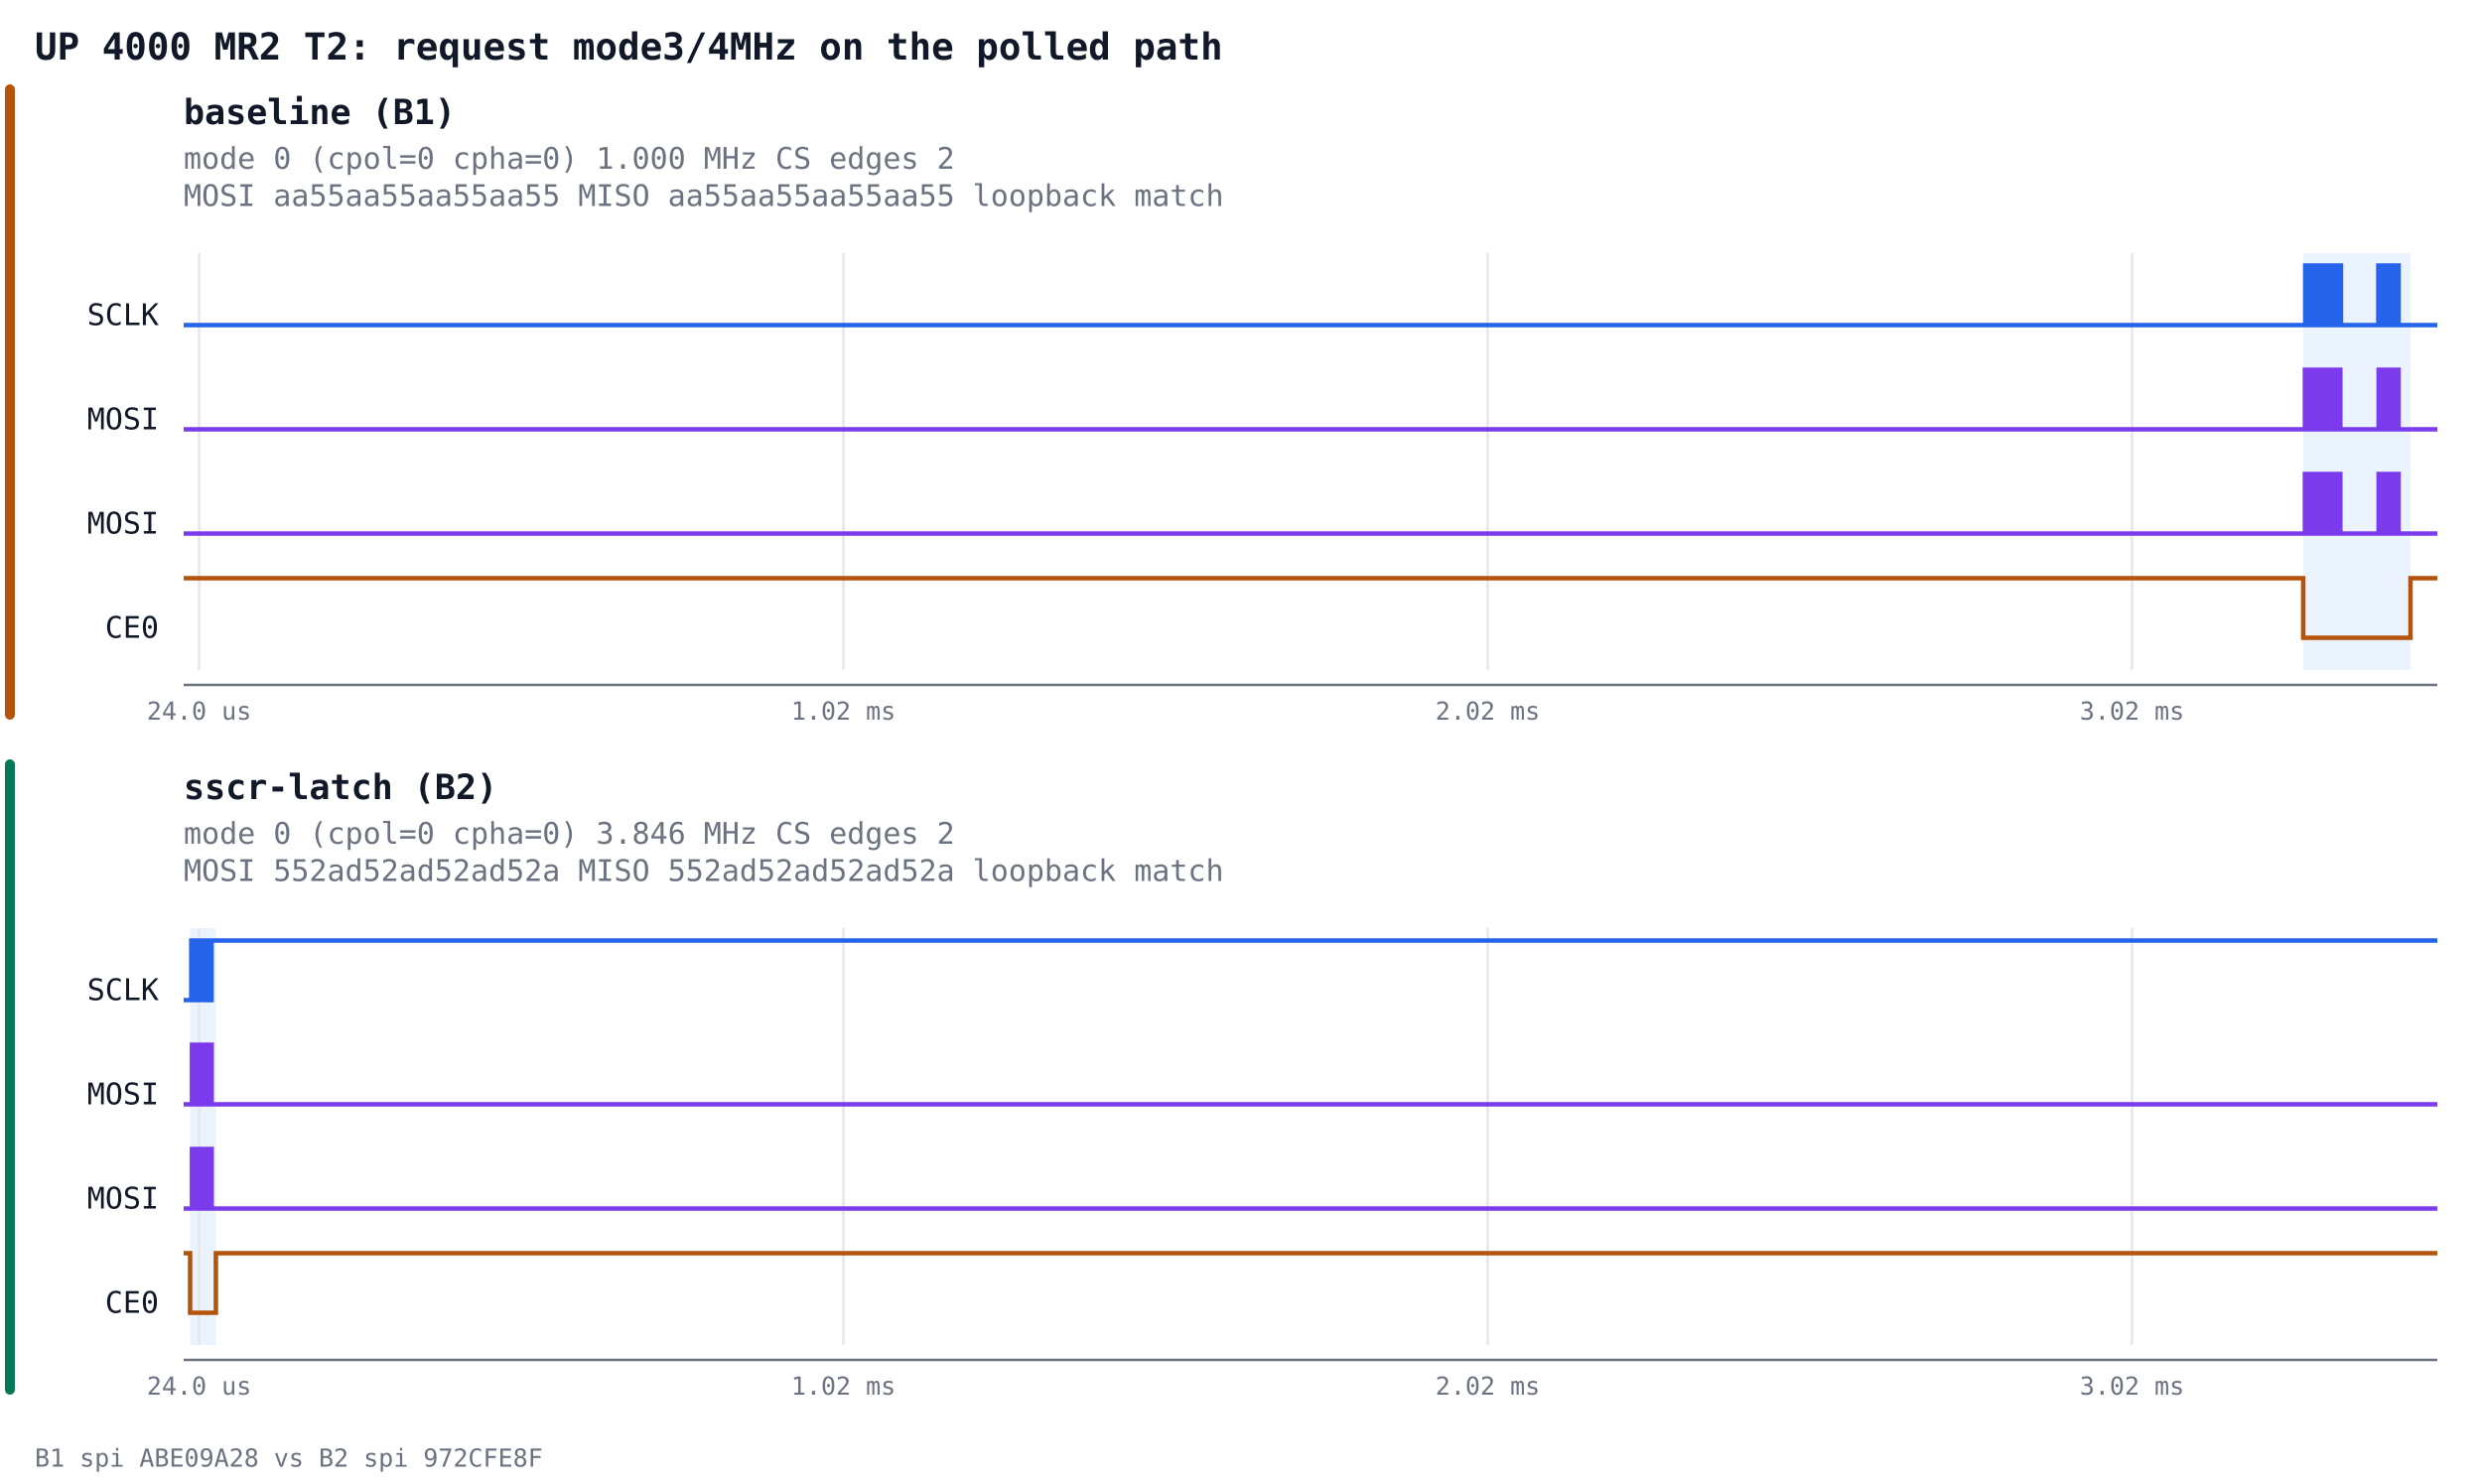
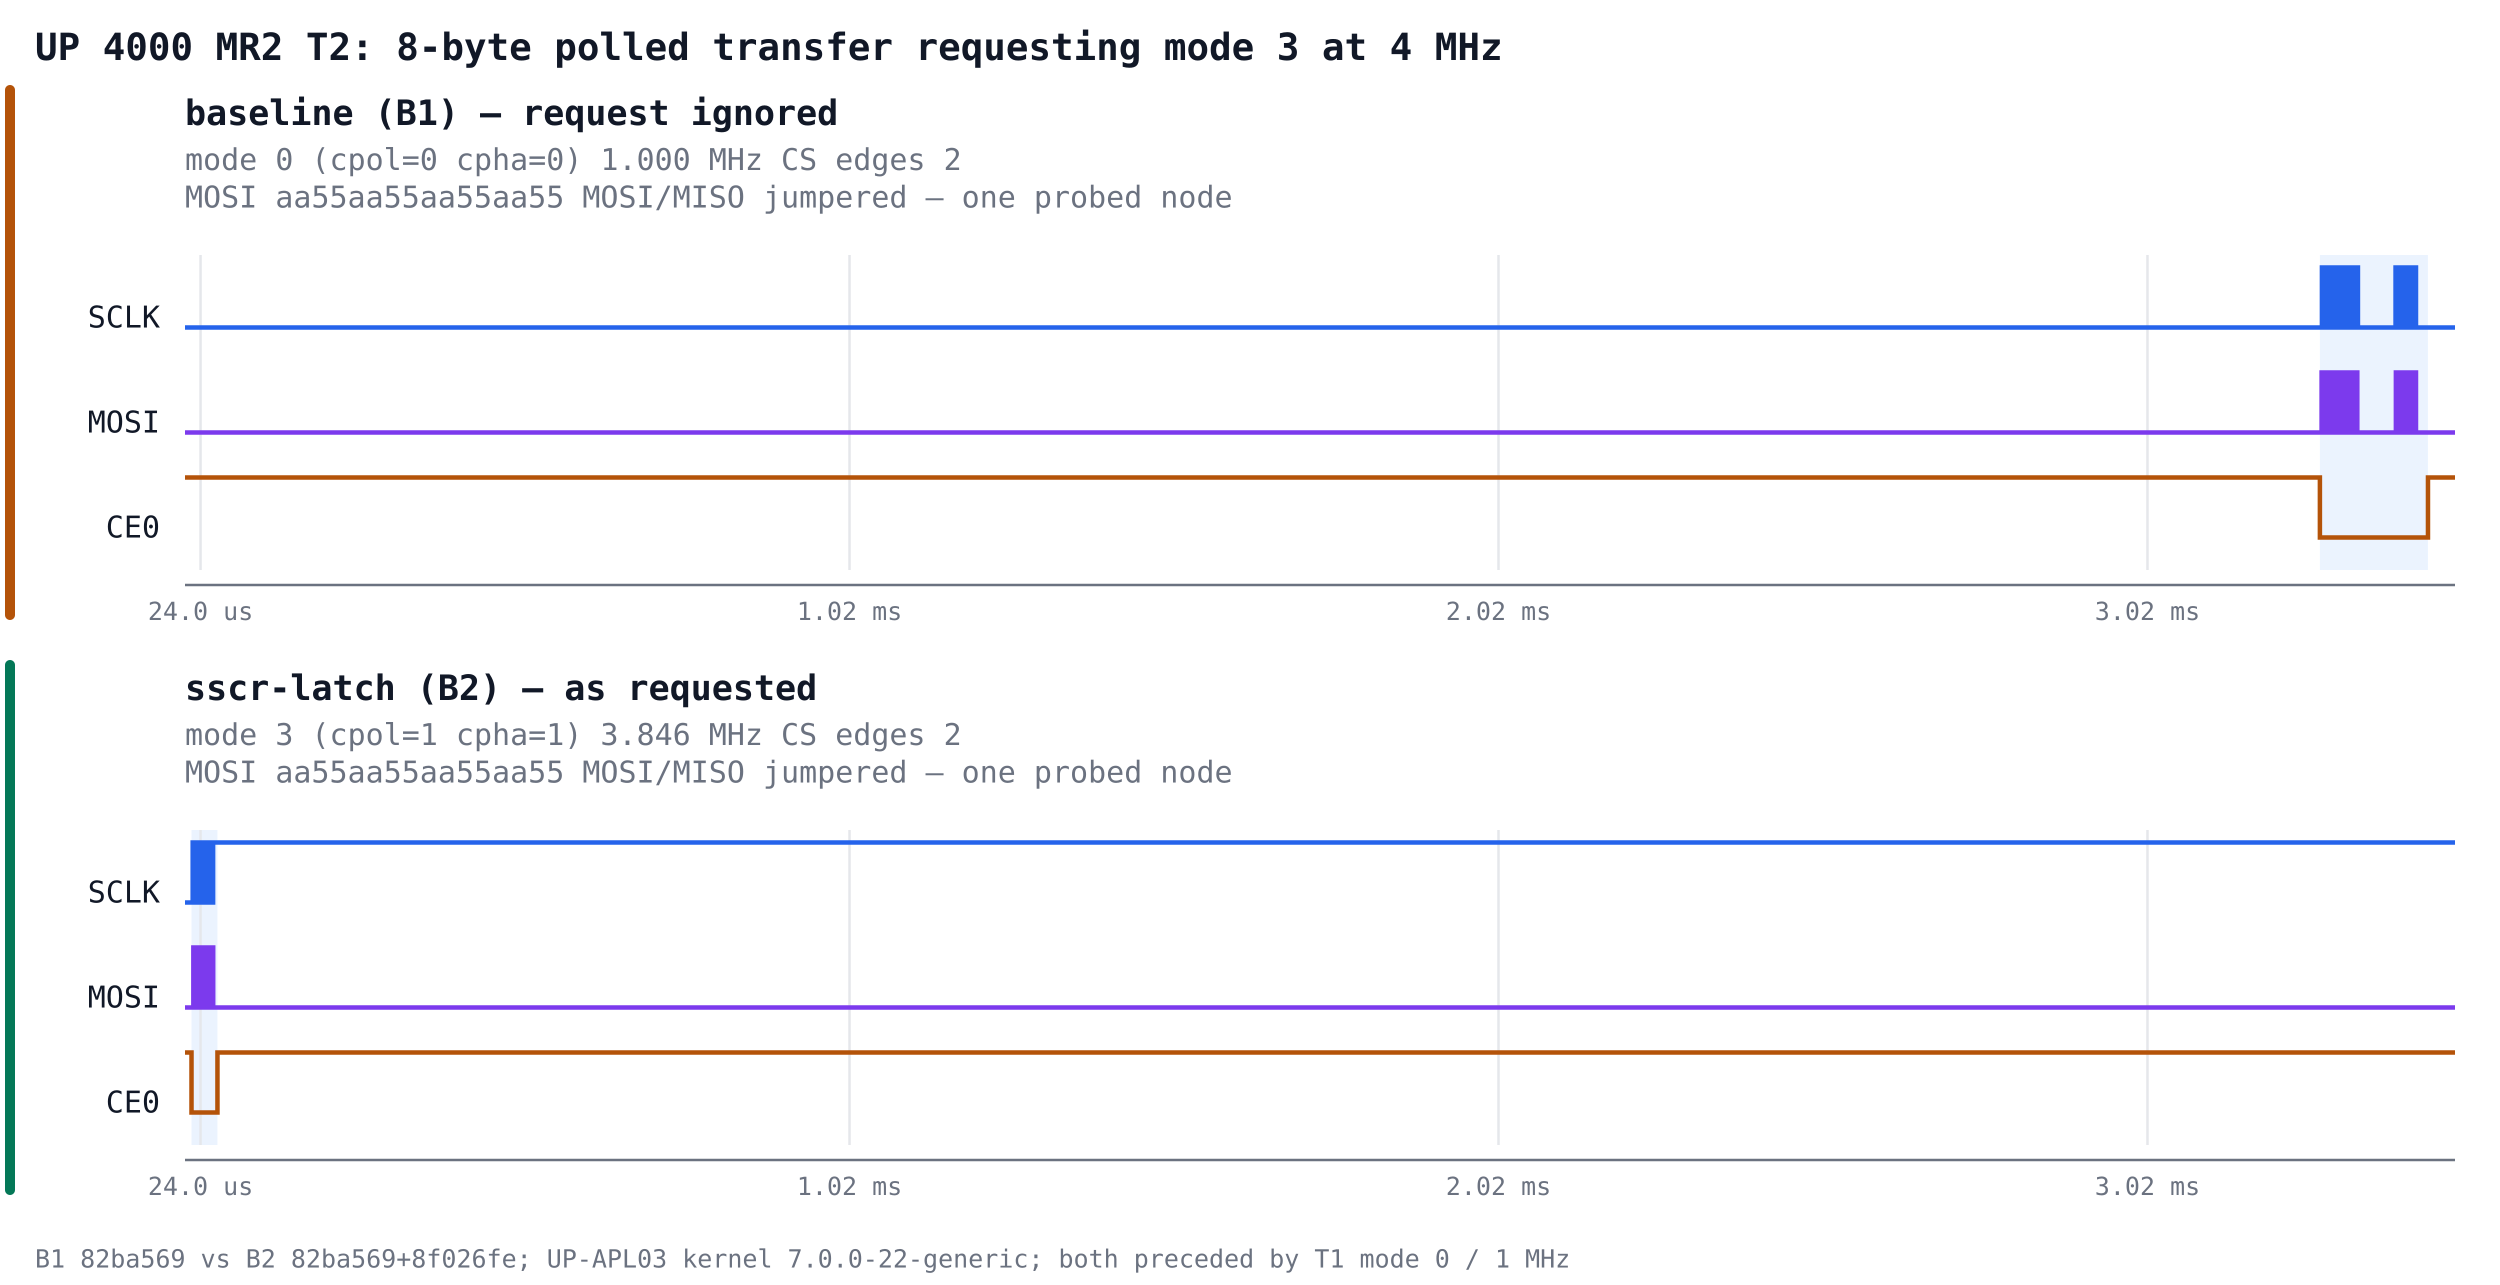
- <svg xmlns="http://www.w3.org/2000/svg" width="1000" height="598" viewBox="0 0 1000 598" role="img" aria-label="UP 4000 MR2 T2: request mode3/4MHz on the polled path">
-   <rect width="1000" height="598" fill="#ffffff" />
-   <text x="14" y="24" font-family="ui-monospace, SFMono-Regular, Menlo, Consolas, monospace" font-size="15" font-weight="700" fill="#111827">UP 4000 MR2 T2: request mode3/4MHz on the polled path</text>
-   <rect x="2" y="34" width="4" height="256" fill="#b45309" rx="2" />
-   <text x="74" y="50" font-family="ui-monospace, SFMono-Regular, Menlo, Consolas, monospace" font-size="14" font-weight="700" fill="#111827">baseline (B1)</text>
+ <svg xmlns="http://www.w3.org/2000/svg" width="1000" height="514" viewBox="0 0 1000 514" role="img" aria-label="UP 4000 MR2 T2: 8-byte polled transfer requesting mode 3 at 4 MHz">
+   <rect width="1000" height="514" fill="#ffffff" />
+   <text x="14" y="24" font-family="ui-monospace, SFMono-Regular, Menlo, Consolas, monospace" font-size="15" font-weight="700" fill="#111827">UP 4000 MR2 T2: 8-byte polled transfer requesting mode 3 at 4 MHz</text>
+   <rect x="2" y="34" width="4" height="214" fill="#b45309" rx="2" />
+   <text x="74" y="50" font-family="ui-monospace, SFMono-Regular, Menlo, Consolas, monospace" font-size="14" font-weight="700" fill="#111827">baseline (B1) — request ignored</text>
  <text x="74" y="68" font-family="ui-monospace, SFMono-Regular, Menlo, Consolas, monospace" font-size="12" fill="#6b7280">mode 0 (cpol=0 cpha=0)   1.000 MHz   CS edges 2</text>
-   <text x="74" y="83" font-family="ui-monospace, SFMono-Regular, Menlo, Consolas, monospace" font-size="12" fill="#6b7280">MOSI aa55aa55aa55aa55   MISO aa55aa55aa55aa55   loopback match</text>
-   <rect x="927.96" y="102" width="43.23" height="168" fill="#dbeafe" opacity="0.55" />
-   <line x1="80.22" y1="102" x2="80.22" y2="270" stroke="#e5e7eb" stroke-width="1" />
-   <line x1="339.81" y1="102" x2="339.81" y2="270" stroke="#e5e7eb" stroke-width="1" />
-   <line x1="599.40" y1="102" x2="599.40" y2="270" stroke="#e5e7eb" stroke-width="1" />
-   <line x1="858.99" y1="102" x2="858.99" y2="270" stroke="#e5e7eb" stroke-width="1" />
+   <text x="74" y="83" font-family="ui-monospace, SFMono-Regular, Menlo, Consolas, monospace" font-size="12" fill="#6b7280">MOSI aa55aa55aa55aa55   MOSI/MISO jumpered — one probed node</text>
+   <rect x="927.96" y="102" width="43.23" height="126" fill="#dbeafe" opacity="0.55" />
+   <line x1="80.22" y1="102" x2="80.22" y2="228" stroke="#e5e7eb" stroke-width="1" />
+   <line x1="339.81" y1="102" x2="339.81" y2="228" stroke="#e5e7eb" stroke-width="1" />
+   <line x1="599.40" y1="102" x2="599.40" y2="228" stroke="#e5e7eb" stroke-width="1" />
+   <line x1="858.99" y1="102" x2="858.99" y2="228" stroke="#e5e7eb" stroke-width="1" />
  <text x="64" y="131" text-anchor="end" font-family="ui-monospace, SFMono-Regular, Menlo, Consolas, monospace" font-size="12" fill="#111827">SCLK</text>
  <polyline points="74.00,131.00 928.77,131.00 928.77,107.00 928.90,107.00 928.90,131.00 929.03,131.00 929.03,107.00 929.16,107.00 929.16,131.00 929.29,131.00 929.29,107.00 929.42,107.00 929.42,131.00 929.55,131.00 929.55,107.00 929.68,107.00 929.68,131.00 929.81,131.00 929.81,107.00 929.94,107.00 929.94,131.00 930.07,131.00 930.07,107.00 930.20,107.00 930.20,131.00 930.33,131.00 930.33,107.00 930.46,107.00 930.46,131.00 930.59,131.00 930.59,107.00 930.72,107.00 930.72,131.00 931.89,131.00 931.89,107.00 932.02,107.00 932.02,131.00 932.14,131.00 932.14,107.00 932.28,107.00 932.28,131.00 932.40,131.00 932.40,107.00 932.53,107.00 932.53,131.00 932.66,131.00 932.66,107.00 932.79,107.00 932.79,131.00 932.92,131.00 932.92,107.00 933.05,107.00 933.05,131.00 933.18,131.00 933.18,107.00 933.31,107.00 933.31,131.00 933.44,131.00 933.44,107.00 933.57,107.00 933.57,131.00 933.70,131.00 933.70,107.00 933.83,107.00 933.83,131.00 935.00,131.00 935.00,107.00 935.13,107.00 935.13,131.00 935.26,131.00 935.26,107.00 935.39,107.00 935.39,131.00 935.52,131.00 935.52,107.00 935.65,107.00 935.65,131.00 935.78,131.00 935.78,107.00 935.91,107.00 935.91,131.00 936.04,131.00 936.04,107.00 936.17,107.00 936.17,131.00 936.29,131.00 936.29,107.00 936.42,107.00 936.42,131.00 936.55,131.00 936.55,107.00 936.69,107.00 936.69,131.00 936.81,131.00 936.81,107.00 936.95,107.00 936.95,131.00 938.11,131.00 938.11,107.00 938.24,107.00 938.24,131.00 938.37,131.00 938.37,107.00 938.50,107.00 938.50,131.00 938.63,131.00 938.63,107.00 938.76,107.00 938.76,131.00 938.89,131.00 938.89,107.00 939.02,107.00 939.02,131.00 939.15,131.00 939.15,107.00 939.28,107.00 939.28,131.00 939.41,131.00 939.41,107.00 939.54,107.00 939.54,131.00 939.67,131.00 939.67,107.00 939.80,107.00 939.80,131.00 939.93,131.00 939.93,107.00 940.06,107.00 940.06,131.00 941.23,131.00 941.23,107.00 941.36,107.00 941.36,131.00 941.49,131.00 941.49,107.00 941.62,107.00 941.62,131.00 941.75,131.00 941.75,107.00 941.88,107.00 941.88,131.00 942.01,131.00 942.01,107.00 942.14,107.00 942.14,131.00 942.27,131.00 942.27,107.00 942.40,107.00 942.40,131.00 942.53,131.00 942.53,107.00 942.66,107.00 942.66,131.00 942.79,131.00 942.79,107.00 942.92,107.00 942.92,131.00 943.05,131.00 943.05,107.00 943.18,107.00 943.18,131.00 958.22,131.00 958.22,107.00 958.35,107.00 958.35,131.00 958.48,131.00 958.48,107.00 958.61,107.00 958.61,131.00 958.74,131.00 958.74,107.00 958.87,107.00 958.87,131.00 959.00,131.00 959.00,107.00 959.13,107.00 959.13,131.00 959.26,131.00 959.26,107.00 959.39,107.00 959.39,131.00 959.52,131.00 959.52,107.00 959.65,107.00 959.65,131.00 959.78,131.00 959.78,107.00 959.91,107.00 959.91,131.00 960.04,131.00 960.04,107.00 960.17,107.00 960.17,131.00 961.33,131.00 961.33,107.00 961.47,107.00 961.47,131.00 961.59,131.00 961.59,107.00 961.72,107.00 961.72,131.00 961.85,131.00 961.85,107.00 961.98,107.00 961.98,131.00 962.11,131.00 962.11,107.00 962.24,107.00 962.24,131.00 962.37,131.00 962.37,107.00 962.51,107.00 962.51,131.00 962.63,131.00 962.63,107.00 962.77,107.00 962.77,131.00 962.89,131.00 962.89,107.00 963.02,107.00 963.02,131.00 963.15,131.00 963.15,107.00 963.28,107.00 963.28,131.00 964.45,131.00 964.45,107.00 964.58,107.00 964.58,131.00 964.71,131.00 964.71,107.00 964.84,107.00 964.84,131.00 964.97,131.00 964.97,107.00 965.10,107.00 965.10,131.00 965.23,131.00 965.23,107.00 965.36,107.00 965.36,131.00 965.49,131.00 965.49,107.00 965.62,107.00 965.62,131.00 965.75,131.00 965.75,107.00 965.88,107.00 965.88,131.00 966.01,131.00 966.01,107.00 966.14,107.00 966.14,131.00 966.27,131.00 966.27,107.00 966.40,107.00 966.40,131.00 982.00,131.00" fill="none" stroke="#2563eb" stroke-width="1.8" stroke-linejoin="miter" />
  <text x="64" y="173" text-anchor="end" font-family="ui-monospace, SFMono-Regular, Menlo, Consolas, monospace" font-size="12" fill="#111827">MOSI</text>
  <polyline points="74.00,173.00 928.64,173.00 928.64,149.00 928.90,149.00 928.90,173.00 929.16,173.00 929.16,149.00 929.42,149.00 929.42,173.00 929.68,173.00 929.68,149.00 929.94,149.00 929.94,173.00 930.20,173.00 930.20,149.00 930.46,149.00 930.46,173.00 932.02,173.00 932.02,149.00 932.28,149.00 932.28,173.00 932.53,173.00 932.53,149.00 932.80,149.00 932.80,173.00 933.05,173.00 933.05,149.00 933.31,149.00 933.31,173.00 933.57,173.00 933.57,149.00 933.83,149.00 933.83,173.00 934.87,173.00 934.87,149.00 935.13,149.00 935.13,173.00 935.39,173.00 935.39,149.00 935.65,149.00 935.65,173.00 935.91,173.00 935.91,149.00 936.17,149.00 936.17,173.00 936.42,173.00 936.42,149.00 936.69,149.00 936.69,173.00 938.24,173.00 938.24,149.00 938.51,149.00 938.51,173.00 938.76,173.00 938.76,149.00 939.03,149.00 939.03,173.00 939.28,173.00 939.28,149.00 939.54,149.00 939.54,173.00 939.80,173.00 939.80,149.00 940.06,149.00 940.06,173.00 941.10,173.00 941.10,149.00 941.36,149.00 941.36,173.00 941.62,173.00 941.62,149.00 941.88,149.00 941.88,173.00 942.14,173.00 942.14,149.00 942.40,149.00 942.40,173.00 942.66,173.00 942.66,149.00 942.92,149.00 942.92,173.00 958.35,173.00 958.35,149.00 958.61,149.00 958.61,173.00 958.87,173.00 958.87,149.00 959.13,149.00 959.13,173.00 959.39,173.00 959.39,149.00 959.65,149.00 959.65,173.00 959.91,173.00 959.91,149.00 960.17,149.00 960.17,173.00 961.20,173.00 961.20,149.00 961.47,149.00 961.47,173.00 961.72,173.00 961.72,149.00 961.99,149.00 961.99,173.00 962.24,173.00 962.24,149.00 962.51,149.00 962.51,173.00 962.76,173.00 962.76,149.00 963.02,149.00 963.02,173.00 964.58,173.00 964.58,149.00 964.84,149.00 964.84,173.00 965.10,173.00 965.10,149.00 965.36,149.00 965.36,173.00 965.62,173.00 965.62,149.00 965.88,149.00 965.88,173.00 966.14,173.00 966.14,149.00 966.40,149.00 966.40,173.00 982.00,173.00" fill="none" stroke="#7c3aed" stroke-width="1.8" stroke-linejoin="miter" />
-   <text x="64" y="215" text-anchor="end" font-family="ui-monospace, SFMono-Regular, Menlo, Consolas, monospace" font-size="12" fill="#111827">MOSI</text>
-   <polyline points="74.00,215.00 928.64,215.00 928.64,191.00 928.90,191.00 928.90,215.00 929.16,215.00 929.16,191.00 929.42,191.00 929.42,215.00 929.68,215.00 929.68,191.00 929.94,191.00 929.94,215.00 930.20,215.00 930.20,191.00 930.46,191.00 930.46,215.00 932.02,215.00 932.02,191.00 932.28,191.00 932.28,215.00 932.53,215.00 932.53,191.00 932.80,191.00 932.80,215.00 933.05,215.00 933.05,191.00 933.31,191.00 933.31,215.00 933.57,215.00 933.57,191.00 933.83,191.00 933.83,215.00 934.87,215.00 934.87,191.00 935.13,191.00 935.13,215.00 935.39,215.00 935.39,191.00 935.65,191.00 935.65,215.00 935.91,215.00 935.91,191.00 936.17,191.00 936.17,215.00 936.42,215.00 936.42,191.00 936.69,191.00 936.69,215.00 938.24,215.00 938.24,191.00 938.51,191.00 938.51,215.00 938.76,215.00 938.76,191.00 939.03,191.00 939.03,215.00 939.28,215.00 939.28,191.00 939.54,191.00 939.54,215.00 939.80,215.00 939.80,191.00 940.06,191.00 940.06,215.00 941.10,215.00 941.10,191.00 941.36,191.00 941.36,215.00 941.62,215.00 941.62,191.00 941.88,191.00 941.88,215.00 942.14,215.00 942.14,191.00 942.40,191.00 942.40,215.00 942.66,215.00 942.66,191.00 942.92,191.00 942.92,215.00 958.35,215.00 958.35,191.00 958.61,191.00 958.61,215.00 958.87,215.00 958.87,191.00 959.13,191.00 959.13,215.00 959.39,215.00 959.39,191.00 959.65,191.00 959.65,215.00 959.91,215.00 959.91,191.00 960.17,191.00 960.17,215.00 961.20,215.00 961.20,191.00 961.47,191.00 961.47,215.00 961.72,215.00 961.72,191.00 961.99,191.00 961.99,215.00 962.24,215.00 962.24,191.00 962.51,191.00 962.51,215.00 962.76,215.00 962.76,191.00 963.02,191.00 963.02,215.00 964.58,215.00 964.58,191.00 964.84,191.00 964.84,215.00 965.10,215.00 965.10,191.00 965.36,191.00 965.36,215.00 965.62,215.00 965.62,191.00 965.88,191.00 965.88,215.00 966.14,215.00 966.14,191.00 966.40,191.00 966.40,215.00 982.00,215.00" fill="none" stroke="#7c3aed" stroke-width="1.8" stroke-linejoin="miter" />
-   <text x="64" y="257" text-anchor="end" font-family="ui-monospace, SFMono-Regular, Menlo, Consolas, monospace" font-size="12" fill="#111827">CE0</text>
-   <polyline points="74.00,233.00 927.96,233.00 927.96,257.00 971.19,257.00 971.19,233.00 982.00,233.00" fill="none" stroke="#b45309" stroke-width="1.8" stroke-linejoin="miter" />
-   <line x1="74.00" y1="276" x2="982.00" y2="276" stroke="#6b7280" stroke-width="1" />
-   <text x="80.22" y="290" text-anchor="middle" font-family="ui-monospace, SFMono-Regular, Menlo, Consolas, monospace" font-size="10" fill="#6b7280">24.0 us</text>
-   <text x="339.81" y="290" text-anchor="middle" font-family="ui-monospace, SFMono-Regular, Menlo, Consolas, monospace" font-size="10" fill="#6b7280">1.02 ms</text>
-   <text x="599.40" y="290" text-anchor="middle" font-family="ui-monospace, SFMono-Regular, Menlo, Consolas, monospace" font-size="10" fill="#6b7280">2.02 ms</text>
-   <text x="858.99" y="290" text-anchor="middle" font-family="ui-monospace, SFMono-Regular, Menlo, Consolas, monospace" font-size="10" fill="#6b7280">3.02 ms</text>
-   <rect x="2" y="306" width="4" height="256" fill="#047857" rx="2" />
-   <text x="74" y="322" font-family="ui-monospace, SFMono-Regular, Menlo, Consolas, monospace" font-size="14" font-weight="700" fill="#111827">sscr-latch (B2)</text>
-   <text x="74" y="340" font-family="ui-monospace, SFMono-Regular, Menlo, Consolas, monospace" font-size="12" fill="#6b7280">mode 0 (cpol=0 cpha=0)   3.846 MHz   CS edges 2</text>
-   <text x="74" y="355" font-family="ui-monospace, SFMono-Regular, Menlo, Consolas, monospace" font-size="12" fill="#6b7280">MOSI 552ad52ad52ad52a   MISO 552ad52ad52ad52a   loopback match</text>
-   <rect x="76.60" y="374" width="10.38" height="168" fill="#dbeafe" opacity="0.55" />
-   <line x1="80.22" y1="374" x2="80.22" y2="542" stroke="#e5e7eb" stroke-width="1" />
-   <line x1="339.81" y1="374" x2="339.81" y2="542" stroke="#e5e7eb" stroke-width="1" />
-   <line x1="599.40" y1="374" x2="599.40" y2="542" stroke="#e5e7eb" stroke-width="1" />
-   <line x1="858.99" y1="374" x2="858.99" y2="542" stroke="#e5e7eb" stroke-width="1" />
-   <text x="64" y="403" text-anchor="end" font-family="ui-monospace, SFMono-Regular, Menlo, Consolas, monospace" font-size="12" fill="#111827">SCLK</text>
-   <polyline points="74.00,403.00 77.07,403.00 77.07,379.00 77.34,379.00 77.34,403.00 77.37,403.00 77.37,379.00 77.40,379.00 77.40,403.00 77.43,403.00 77.43,379.00 77.47,379.00 77.47,403.00 77.50,403.00 77.50,379.00 77.54,379.00 77.54,403.00 77.57,403.00 77.57,379.00 77.60,379.00 77.60,403.00 77.64,403.00 77.64,379.00 77.67,379.00 77.67,403.00 77.70,403.00 77.70,379.00 77.74,379.00 77.74,403.00 77.77,403.00 77.77,379.00 77.81,379.00 77.81,403.00 77.84,403.00 77.84,379.00 78.45,379.00 78.45,403.00 78.48,403.00 78.48,379.00 78.52,379.00 78.52,403.00 78.55,403.00 78.55,379.00 78.58,379.00 78.58,403.00 78.62,403.00 78.62,379.00 78.65,379.00 78.65,403.00 78.69,403.00 78.69,379.00 78.72,379.00 78.72,403.00 78.75,403.00 78.75,379.00 78.79,379.00 78.79,403.00 78.82,403.00 78.82,379.00 78.85,379.00 78.85,403.00 78.89,403.00 78.89,379.00 78.92,379.00 78.92,403.00 78.96,403.00 78.96,379.00 79.50,379.00 79.50,403.00 79.53,403.00 79.53,379.00 79.57,379.00 79.57,403.00 79.60,403.00 79.60,379.00 79.64,379.00 79.64,403.00 79.67,403.00 79.67,379.00 79.70,379.00 79.70,403.00 79.74,403.00 79.74,379.00 79.77,379.00 79.77,403.00 79.80,403.00 79.80,379.00 79.84,379.00 79.84,403.00 79.87,403.00 79.87,379.00 79.91,379.00 79.91,403.00 79.94,403.00 79.94,379.00 79.97,379.00 79.97,403.00 80.01,403.00 80.01,379.00 80.54,379.00 80.54,403.00 80.58,403.00 80.58,379.00 80.61,379.00 80.61,403.00 80.65,403.00 80.65,379.00 80.68,379.00 80.68,403.00 80.71,403.00 80.71,379.00 80.75,379.00 80.75,403.00 80.78,403.00 80.78,379.00 80.81,379.00 80.81,403.00 80.85,403.00 80.85,379.00 80.88,379.00 80.88,403.00 80.92,403.00 80.92,379.00 80.95,379.00 80.95,403.00 80.98,403.00 80.98,379.00 81.02,379.00 81.02,403.00 81.05,403.00 81.05,379.00 81.60,379.00 81.60,403.00 81.63,403.00 81.63,379.00 81.66,379.00 81.66,403.00 81.70,403.00 81.70,379.00 81.73,379.00 81.73,403.00 81.76,403.00 81.76,379.00 81.80,379.00 81.80,403.00 81.83,403.00 81.83,379.00 81.87,379.00 81.87,403.00 81.90,403.00 81.90,379.00 81.93,379.00 81.93,403.00 81.97,403.00 81.97,379.00 82.00,379.00 82.00,403.00 82.03,403.00 82.03,379.00 82.07,379.00 82.07,403.00 82.10,403.00 82.10,379.00 82.64,379.00 82.64,403.00 82.68,403.00 82.68,379.00 82.71,379.00 82.71,403.00 82.75,403.00 82.75,379.00 82.78,379.00 82.78,403.00 82.81,403.00 82.81,379.00 82.85,379.00 82.85,403.00 82.88,403.00 82.88,379.00 82.91,379.00 82.91,403.00 82.95,403.00 82.95,379.00 82.98,379.00 82.98,403.00 83.02,403.00 83.02,379.00 83.05,379.00 83.05,403.00 83.08,403.00 83.08,379.00 83.12,379.00 83.12,403.00 83.15,403.00 83.15,379.00 83.69,379.00 83.69,403.00 83.72,403.00 83.72,379.00 83.76,379.00 83.76,403.00 83.79,403.00 83.79,379.00 83.82,379.00 83.82,403.00 83.86,403.00 83.86,379.00 83.89,379.00 83.89,403.00 83.92,403.00 83.92,379.00 83.96,379.00 83.96,403.00 83.99,403.00 83.99,379.00 84.03,379.00 84.03,403.00 84.06,403.00 84.06,379.00 84.09,379.00 84.09,403.00 84.13,403.00 84.13,379.00 84.16,379.00 84.16,403.00 84.19,403.00 84.19,379.00 84.74,379.00 84.74,403.00 84.77,403.00 84.77,379.00 84.80,379.00 84.80,403.00 84.84,403.00 84.84,379.00 84.87,379.00 84.87,403.00 84.91,403.00 84.91,379.00 84.94,379.00 84.94,403.00 84.97,403.00 84.97,379.00 85.01,379.00 85.01,403.00 85.04,403.00 85.04,379.00 85.07,379.00 85.07,403.00 85.11,403.00 85.11,379.00 85.14,379.00 85.14,403.00 85.18,403.00 85.18,379.00 85.21,379.00 85.21,403.00 85.24,403.00 85.24,379.00 982.00,379.00" fill="none" stroke="#2563eb" stroke-width="1.8" stroke-linejoin="miter" />
-   <text x="64" y="445" text-anchor="end" font-family="ui-monospace, SFMono-Regular, Menlo, Consolas, monospace" font-size="12" fill="#111827">MOSI</text>
-   <polyline points="74.00,445.00 77.34,445.00 77.34,421.00 77.40,421.00 77.40,445.00 77.47,445.00 77.47,421.00 77.54,421.00 77.54,445.00 77.60,445.00 77.60,421.00 77.67,421.00 77.67,445.00 77.74,445.00 77.74,421.00 77.81,421.00 77.81,445.00 78.52,445.00 78.52,421.00 78.58,421.00 78.58,445.00 78.65,445.00 78.65,421.00 78.72,421.00 78.72,445.00 78.79,445.00 78.79,421.00 78.85,421.00 78.85,445.00 78.92,445.00 78.92,421.00 78.99,421.00 78.99,445.00 79.50,445.00 79.50,421.00 79.57,421.00 79.57,445.00 79.64,445.00 79.64,421.00 79.71,421.00 79.71,445.00 79.77,445.00 79.77,421.00 79.84,421.00 79.84,445.00 79.91,445.00 79.91,421.00 79.98,421.00 79.98,445.00 80.61,445.00 80.61,421.00 80.68,421.00 80.68,445.00 80.75,445.00 80.75,421.00 80.82,421.00 80.82,445.00 80.88,445.00 80.88,421.00 80.95,421.00 80.95,445.00 81.02,445.00 81.02,421.00 81.09,421.00 81.09,445.00 81.60,445.00 81.60,421.00 81.66,421.00 81.66,445.00 81.73,445.00 81.73,421.00 81.80,421.00 81.80,445.00 81.87,445.00 81.87,421.00 81.93,421.00 81.93,445.00 82.00,445.00 82.00,421.00 82.07,421.00 82.07,445.00 82.71,445.00 82.71,421.00 82.78,421.00 82.78,445.00 82.85,445.00 82.85,421.00 82.92,421.00 82.92,445.00 82.98,445.00 82.98,421.00 83.05,421.00 83.05,445.00 83.12,445.00 83.12,421.00 83.18,421.00 83.18,445.00 83.69,445.00 83.69,421.00 83.76,421.00 83.76,445.00 83.82,445.00 83.82,421.00 83.89,421.00 83.89,445.00 83.96,445.00 83.96,421.00 84.03,421.00 84.03,445.00 84.09,445.00 84.09,421.00 84.16,421.00 84.16,445.00 84.80,445.00 84.80,421.00 84.87,421.00 84.87,445.00 84.94,445.00 84.94,421.00 85.01,421.00 85.01,445.00 85.07,445.00 85.07,421.00 85.14,421.00 85.14,445.00 85.21,445.00 85.21,421.00 85.28,421.00 85.28,445.00 982.00,445.00" fill="none" stroke="#7c3aed" stroke-width="1.8" stroke-linejoin="miter" />
-   <text x="64" y="487" text-anchor="end" font-family="ui-monospace, SFMono-Regular, Menlo, Consolas, monospace" font-size="12" fill="#111827">MOSI</text>
-   <polyline points="74.00,487.00 77.34,487.00 77.34,463.00 77.40,463.00 77.40,487.00 77.47,487.00 77.47,463.00 77.54,463.00 77.54,487.00 77.60,487.00 77.60,463.00 77.67,463.00 77.67,487.00 77.74,487.00 77.74,463.00 77.81,463.00 77.81,487.00 78.52,487.00 78.52,463.00 78.58,463.00 78.58,487.00 78.65,487.00 78.65,463.00 78.72,463.00 78.72,487.00 78.79,487.00 78.79,463.00 78.85,463.00 78.85,487.00 78.92,487.00 78.92,463.00 78.99,463.00 78.99,487.00 79.50,487.00 79.50,463.00 79.57,463.00 79.57,487.00 79.64,487.00 79.64,463.00 79.71,463.00 79.71,487.00 79.77,487.00 79.77,463.00 79.84,463.00 79.84,487.00 79.91,487.00 79.91,463.00 79.98,463.00 79.98,487.00 80.61,487.00 80.61,463.00 80.68,463.00 80.68,487.00 80.75,487.00 80.75,463.00 80.82,463.00 80.82,487.00 80.88,487.00 80.88,463.00 80.95,463.00 80.95,487.00 81.02,487.00 81.02,463.00 81.09,463.00 81.09,487.00 81.60,487.00 81.60,463.00 81.66,463.00 81.66,487.00 81.73,487.00 81.73,463.00 81.80,463.00 81.80,487.00 81.87,487.00 81.87,463.00 81.93,463.00 81.93,487.00 82.00,487.00 82.00,463.00 82.07,463.00 82.07,487.00 82.71,487.00 82.71,463.00 82.78,463.00 82.78,487.00 82.85,487.00 82.85,463.00 82.92,463.00 82.92,487.00 82.98,487.00 82.98,463.00 83.05,463.00 83.05,487.00 83.12,487.00 83.12,463.00 83.18,463.00 83.18,487.00 83.69,487.00 83.69,463.00 83.76,463.00 83.76,487.00 83.82,487.00 83.82,463.00 83.89,463.00 83.89,487.00 83.96,487.00 83.96,463.00 84.03,463.00 84.03,487.00 84.09,487.00 84.09,463.00 84.16,463.00 84.16,487.00 84.80,487.00 84.80,463.00 84.87,463.00 84.87,487.00 84.94,487.00 84.94,463.00 85.01,463.00 85.01,487.00 85.07,487.00 85.07,463.00 85.14,463.00 85.14,487.00 85.21,487.00 85.21,463.00 85.28,463.00 85.28,487.00 982.00,487.00" fill="none" stroke="#7c3aed" stroke-width="1.8" stroke-linejoin="miter" />
-   <text x="64" y="529" text-anchor="end" font-family="ui-monospace, SFMono-Regular, Menlo, Consolas, monospace" font-size="12" fill="#111827">CE0</text>
-   <polyline points="74.00,505.00 76.60,505.00 76.60,529.00 86.98,529.00 86.98,505.00 982.00,505.00" fill="none" stroke="#b45309" stroke-width="1.8" stroke-linejoin="miter" />
-   <line x1="74.00" y1="548" x2="982.00" y2="548" stroke="#6b7280" stroke-width="1" />
-   <text x="80.22" y="562" text-anchor="middle" font-family="ui-monospace, SFMono-Regular, Menlo, Consolas, monospace" font-size="10" fill="#6b7280">24.0 us</text>
-   <text x="339.81" y="562" text-anchor="middle" font-family="ui-monospace, SFMono-Regular, Menlo, Consolas, monospace" font-size="10" fill="#6b7280">1.02 ms</text>
-   <text x="599.40" y="562" text-anchor="middle" font-family="ui-monospace, SFMono-Regular, Menlo, Consolas, monospace" font-size="10" fill="#6b7280">2.02 ms</text>
-   <text x="858.99" y="562" text-anchor="middle" font-family="ui-monospace, SFMono-Regular, Menlo, Consolas, monospace" font-size="10" fill="#6b7280">3.02 ms</text>
-   <text x="14" y="591" font-family="ui-monospace, SFMono-Regular, Menlo, Consolas, monospace" font-size="10" fill="#6b7280">B1 spi ABE09A28 vs B2 spi 972CFE8F</text>
+   <text x="64" y="215" text-anchor="end" font-family="ui-monospace, SFMono-Regular, Menlo, Consolas, monospace" font-size="12" fill="#111827">CE0</text>
+   <polyline points="74.00,191.00 927.96,191.00 927.96,215.00 971.19,215.00 971.19,191.00 982.00,191.00" fill="none" stroke="#b45309" stroke-width="1.8" stroke-linejoin="miter" />
+   <line x1="74.00" y1="234" x2="982.00" y2="234" stroke="#6b7280" stroke-width="1" />
+   <text x="80.22" y="248" text-anchor="middle" font-family="ui-monospace, SFMono-Regular, Menlo, Consolas, monospace" font-size="10" fill="#6b7280">24.0 us</text>
+   <text x="339.81" y="248" text-anchor="middle" font-family="ui-monospace, SFMono-Regular, Menlo, Consolas, monospace" font-size="10" fill="#6b7280">1.02 ms</text>
+   <text x="599.40" y="248" text-anchor="middle" font-family="ui-monospace, SFMono-Regular, Menlo, Consolas, monospace" font-size="10" fill="#6b7280">2.02 ms</text>
+   <text x="858.99" y="248" text-anchor="middle" font-family="ui-monospace, SFMono-Regular, Menlo, Consolas, monospace" font-size="10" fill="#6b7280">3.02 ms</text>
+   <rect x="2" y="264" width="4" height="214" fill="#047857" rx="2" />
+   <text x="74" y="280" font-family="ui-monospace, SFMono-Regular, Menlo, Consolas, monospace" font-size="14" font-weight="700" fill="#111827">sscr-latch (B2) — as requested</text>
+   <text x="74" y="298" font-family="ui-monospace, SFMono-Regular, Menlo, Consolas, monospace" font-size="12" fill="#6b7280">mode 3 (cpol=1 cpha=1)   3.846 MHz   CS edges 2</text>
+   <text x="74" y="313" font-family="ui-monospace, SFMono-Regular, Menlo, Consolas, monospace" font-size="12" fill="#6b7280">MOSI aa55aa55aa55aa55   MOSI/MISO jumpered — one probed node</text>
+   <rect x="76.60" y="332" width="10.38" height="126" fill="#dbeafe" opacity="0.55" />
+   <line x1="80.22" y1="332" x2="80.22" y2="458" stroke="#e5e7eb" stroke-width="1" />
+   <line x1="339.81" y1="332" x2="339.81" y2="458" stroke="#e5e7eb" stroke-width="1" />
+   <line x1="599.40" y1="332" x2="599.40" y2="458" stroke="#e5e7eb" stroke-width="1" />
+   <line x1="858.99" y1="332" x2="858.99" y2="458" stroke="#e5e7eb" stroke-width="1" />
+   <text x="64" y="361" text-anchor="end" font-family="ui-monospace, SFMono-Regular, Menlo, Consolas, monospace" font-size="12" fill="#111827">SCLK</text>
+   <polyline points="74.00,361.00 77.07,361.00 77.07,337.00 77.34,337.00 77.34,361.00 77.37,361.00 77.37,337.00 77.40,337.00 77.40,361.00 77.43,361.00 77.43,337.00 77.47,337.00 77.47,361.00 77.50,361.00 77.50,337.00 77.54,337.00 77.54,361.00 77.57,361.00 77.57,337.00 77.60,337.00 77.60,361.00 77.64,361.00 77.64,337.00 77.67,337.00 77.67,361.00 77.70,361.00 77.70,337.00 77.74,337.00 77.74,361.00 77.77,361.00 77.77,337.00 77.81,337.00 77.81,361.00 77.84,361.00 77.84,337.00 78.45,337.00 78.45,361.00 78.48,361.00 78.48,337.00 78.52,337.00 78.52,361.00 78.55,361.00 78.55,337.00 78.58,337.00 78.58,361.00 78.62,361.00 78.62,337.00 78.65,337.00 78.65,361.00 78.69,361.00 78.69,337.00 78.72,337.00 78.72,361.00 78.75,361.00 78.75,337.00 78.79,337.00 78.79,361.00 78.82,361.00 78.82,337.00 78.85,337.00 78.85,361.00 78.89,361.00 78.89,337.00 78.92,337.00 78.92,361.00 78.96,361.00 78.96,337.00 79.50,337.00 79.50,361.00 79.53,361.00 79.53,337.00 79.57,337.00 79.57,361.00 79.60,361.00 79.60,337.00 79.64,337.00 79.64,361.00 79.67,361.00 79.67,337.00 79.70,337.00 79.70,361.00 79.74,361.00 79.74,337.00 79.77,337.00 79.77,361.00 79.80,361.00 79.80,337.00 79.84,337.00 79.84,361.00 79.87,361.00 79.87,337.00 79.91,337.00 79.91,361.00 79.94,361.00 79.94,337.00 79.97,337.00 79.97,361.00 80.01,361.00 80.01,337.00 80.54,337.00 80.54,361.00 80.58,361.00 80.58,337.00 80.61,337.00 80.61,361.00 80.65,361.00 80.65,337.00 80.68,337.00 80.68,361.00 80.71,361.00 80.71,337.00 80.75,337.00 80.75,361.00 80.78,361.00 80.78,337.00 80.81,337.00 80.81,361.00 80.85,361.00 80.85,337.00 80.88,337.00 80.88,361.00 80.92,361.00 80.92,337.00 80.95,337.00 80.95,361.00 80.98,361.00 80.98,337.00 81.02,337.00 81.02,361.00 81.05,361.00 81.05,337.00 81.60,337.00 81.60,361.00 81.63,361.00 81.63,337.00 81.66,337.00 81.66,361.00 81.70,361.00 81.70,337.00 81.73,337.00 81.73,361.00 81.76,361.00 81.76,337.00 81.80,337.00 81.80,361.00 81.83,361.00 81.83,337.00 81.87,337.00 81.87,361.00 81.90,361.00 81.90,337.00 81.93,337.00 81.93,361.00 81.97,361.00 81.97,337.00 82.00,337.00 82.00,361.00 82.03,361.00 82.03,337.00 82.07,337.00 82.07,361.00 82.10,361.00 82.10,337.00 82.64,337.00 82.64,361.00 82.68,361.00 82.68,337.00 82.71,337.00 82.71,361.00 82.75,361.00 82.75,337.00 82.78,337.00 82.78,361.00 82.81,361.00 82.81,337.00 82.85,337.00 82.85,361.00 82.88,361.00 82.88,337.00 82.91,337.00 82.91,361.00 82.95,361.00 82.95,337.00 82.98,337.00 82.98,361.00 83.02,361.00 83.02,337.00 83.05,337.00 83.05,361.00 83.08,361.00 83.08,337.00 83.12,337.00 83.12,361.00 83.15,361.00 83.15,337.00 83.69,337.00 83.69,361.00 83.72,361.00 83.72,337.00 83.76,337.00 83.76,361.00 83.79,361.00 83.79,337.00 83.82,337.00 83.82,361.00 83.86,361.00 83.86,337.00 83.89,337.00 83.89,361.00 83.92,361.00 83.92,337.00 83.96,337.00 83.96,361.00 83.99,361.00 83.99,337.00 84.03,337.00 84.03,361.00 84.06,361.00 84.06,337.00 84.09,337.00 84.09,361.00 84.13,361.00 84.13,337.00 84.16,337.00 84.16,361.00 84.19,361.00 84.19,337.00 84.74,337.00 84.74,361.00 84.77,361.00 84.77,337.00 84.80,337.00 84.80,361.00 84.84,361.00 84.84,337.00 84.87,337.00 84.87,361.00 84.91,361.00 84.91,337.00 84.94,337.00 84.94,361.00 84.97,361.00 84.97,337.00 85.01,337.00 85.01,361.00 85.04,361.00 85.04,337.00 85.07,337.00 85.07,361.00 85.11,361.00 85.11,337.00 85.14,337.00 85.14,361.00 85.18,361.00 85.18,337.00 85.21,337.00 85.21,361.00 85.24,361.00 85.24,337.00 982.00,337.00" fill="none" stroke="#2563eb" stroke-width="1.8" stroke-linejoin="miter" />
+   <text x="64" y="403" text-anchor="end" font-family="ui-monospace, SFMono-Regular, Menlo, Consolas, monospace" font-size="12" fill="#111827">MOSI</text>
+   <polyline points="74.00,403.00 77.34,403.00 77.34,379.00 77.40,379.00 77.40,403.00 77.47,403.00 77.47,379.00 77.54,379.00 77.54,403.00 77.60,403.00 77.60,379.00 77.67,379.00 77.67,403.00 77.74,403.00 77.74,379.00 77.81,379.00 77.81,403.00 78.52,403.00 78.52,379.00 78.58,379.00 78.58,403.00 78.65,403.00 78.65,379.00 78.72,379.00 78.72,403.00 78.79,403.00 78.79,379.00 78.85,379.00 78.85,403.00 78.92,403.00 78.92,379.00 78.99,379.00 78.99,403.00 79.50,403.00 79.50,379.00 79.57,379.00 79.57,403.00 79.64,403.00 79.64,379.00 79.71,379.00 79.71,403.00 79.77,403.00 79.77,379.00 79.84,379.00 79.84,403.00 79.91,403.00 79.91,379.00 79.98,379.00 79.98,403.00 80.61,403.00 80.61,379.00 80.68,379.00 80.68,403.00 80.75,403.00 80.75,379.00 80.82,379.00 80.82,403.00 80.88,403.00 80.88,379.00 80.95,379.00 80.95,403.00 81.02,403.00 81.02,379.00 81.09,379.00 81.09,403.00 81.60,403.00 81.60,379.00 81.66,379.00 81.66,403.00 81.73,403.00 81.73,379.00 81.80,379.00 81.80,403.00 81.87,403.00 81.87,379.00 81.93,379.00 81.93,403.00 82.00,403.00 82.00,379.00 82.07,379.00 82.07,403.00 82.71,403.00 82.71,379.00 82.78,379.00 82.78,403.00 82.85,403.00 82.85,379.00 82.92,379.00 82.92,403.00 82.98,403.00 82.98,379.00 83.05,379.00 83.05,403.00 83.12,403.00 83.12,379.00 83.18,379.00 83.18,403.00 83.69,403.00 83.69,379.00 83.76,379.00 83.76,403.00 83.82,403.00 83.82,379.00 83.89,379.00 83.89,403.00 83.96,403.00 83.96,379.00 84.03,379.00 84.03,403.00 84.09,403.00 84.09,379.00 84.16,379.00 84.16,403.00 84.80,403.00 84.80,379.00 84.87,379.00 84.87,403.00 84.94,403.00 84.94,379.00 85.01,379.00 85.01,403.00 85.07,403.00 85.07,379.00 85.14,379.00 85.14,403.00 85.21,403.00 85.21,379.00 85.28,379.00 85.28,403.00 982.00,403.00" fill="none" stroke="#7c3aed" stroke-width="1.8" stroke-linejoin="miter" />
+   <text x="64" y="445" text-anchor="end" font-family="ui-monospace, SFMono-Regular, Menlo, Consolas, monospace" font-size="12" fill="#111827">CE0</text>
+   <polyline points="74.00,421.00 76.60,421.00 76.60,445.00 86.98,445.00 86.98,421.00 982.00,421.00" fill="none" stroke="#b45309" stroke-width="1.8" stroke-linejoin="miter" />
+   <line x1="74.00" y1="464" x2="982.00" y2="464" stroke="#6b7280" stroke-width="1" />
+   <text x="80.22" y="478" text-anchor="middle" font-family="ui-monospace, SFMono-Regular, Menlo, Consolas, monospace" font-size="10" fill="#6b7280">24.0 us</text>
+   <text x="339.81" y="478" text-anchor="middle" font-family="ui-monospace, SFMono-Regular, Menlo, Consolas, monospace" font-size="10" fill="#6b7280">1.02 ms</text>
+   <text x="599.40" y="478" text-anchor="middle" font-family="ui-monospace, SFMono-Regular, Menlo, Consolas, monospace" font-size="10" fill="#6b7280">2.02 ms</text>
+   <text x="858.99" y="478" text-anchor="middle" font-family="ui-monospace, SFMono-Regular, Menlo, Consolas, monospace" font-size="10" fill="#6b7280">3.02 ms</text>
+   <text x="14" y="507" font-family="ui-monospace, SFMono-Regular, Menlo, Consolas, monospace" font-size="10" fill="#6b7280">B1 82ba569 vs B2 82ba569+8f026fe; UP-APL03 kernel 7.0.0-22-generic; both preceded by T1 mode 0 / 1 MHz</text>
</svg>
